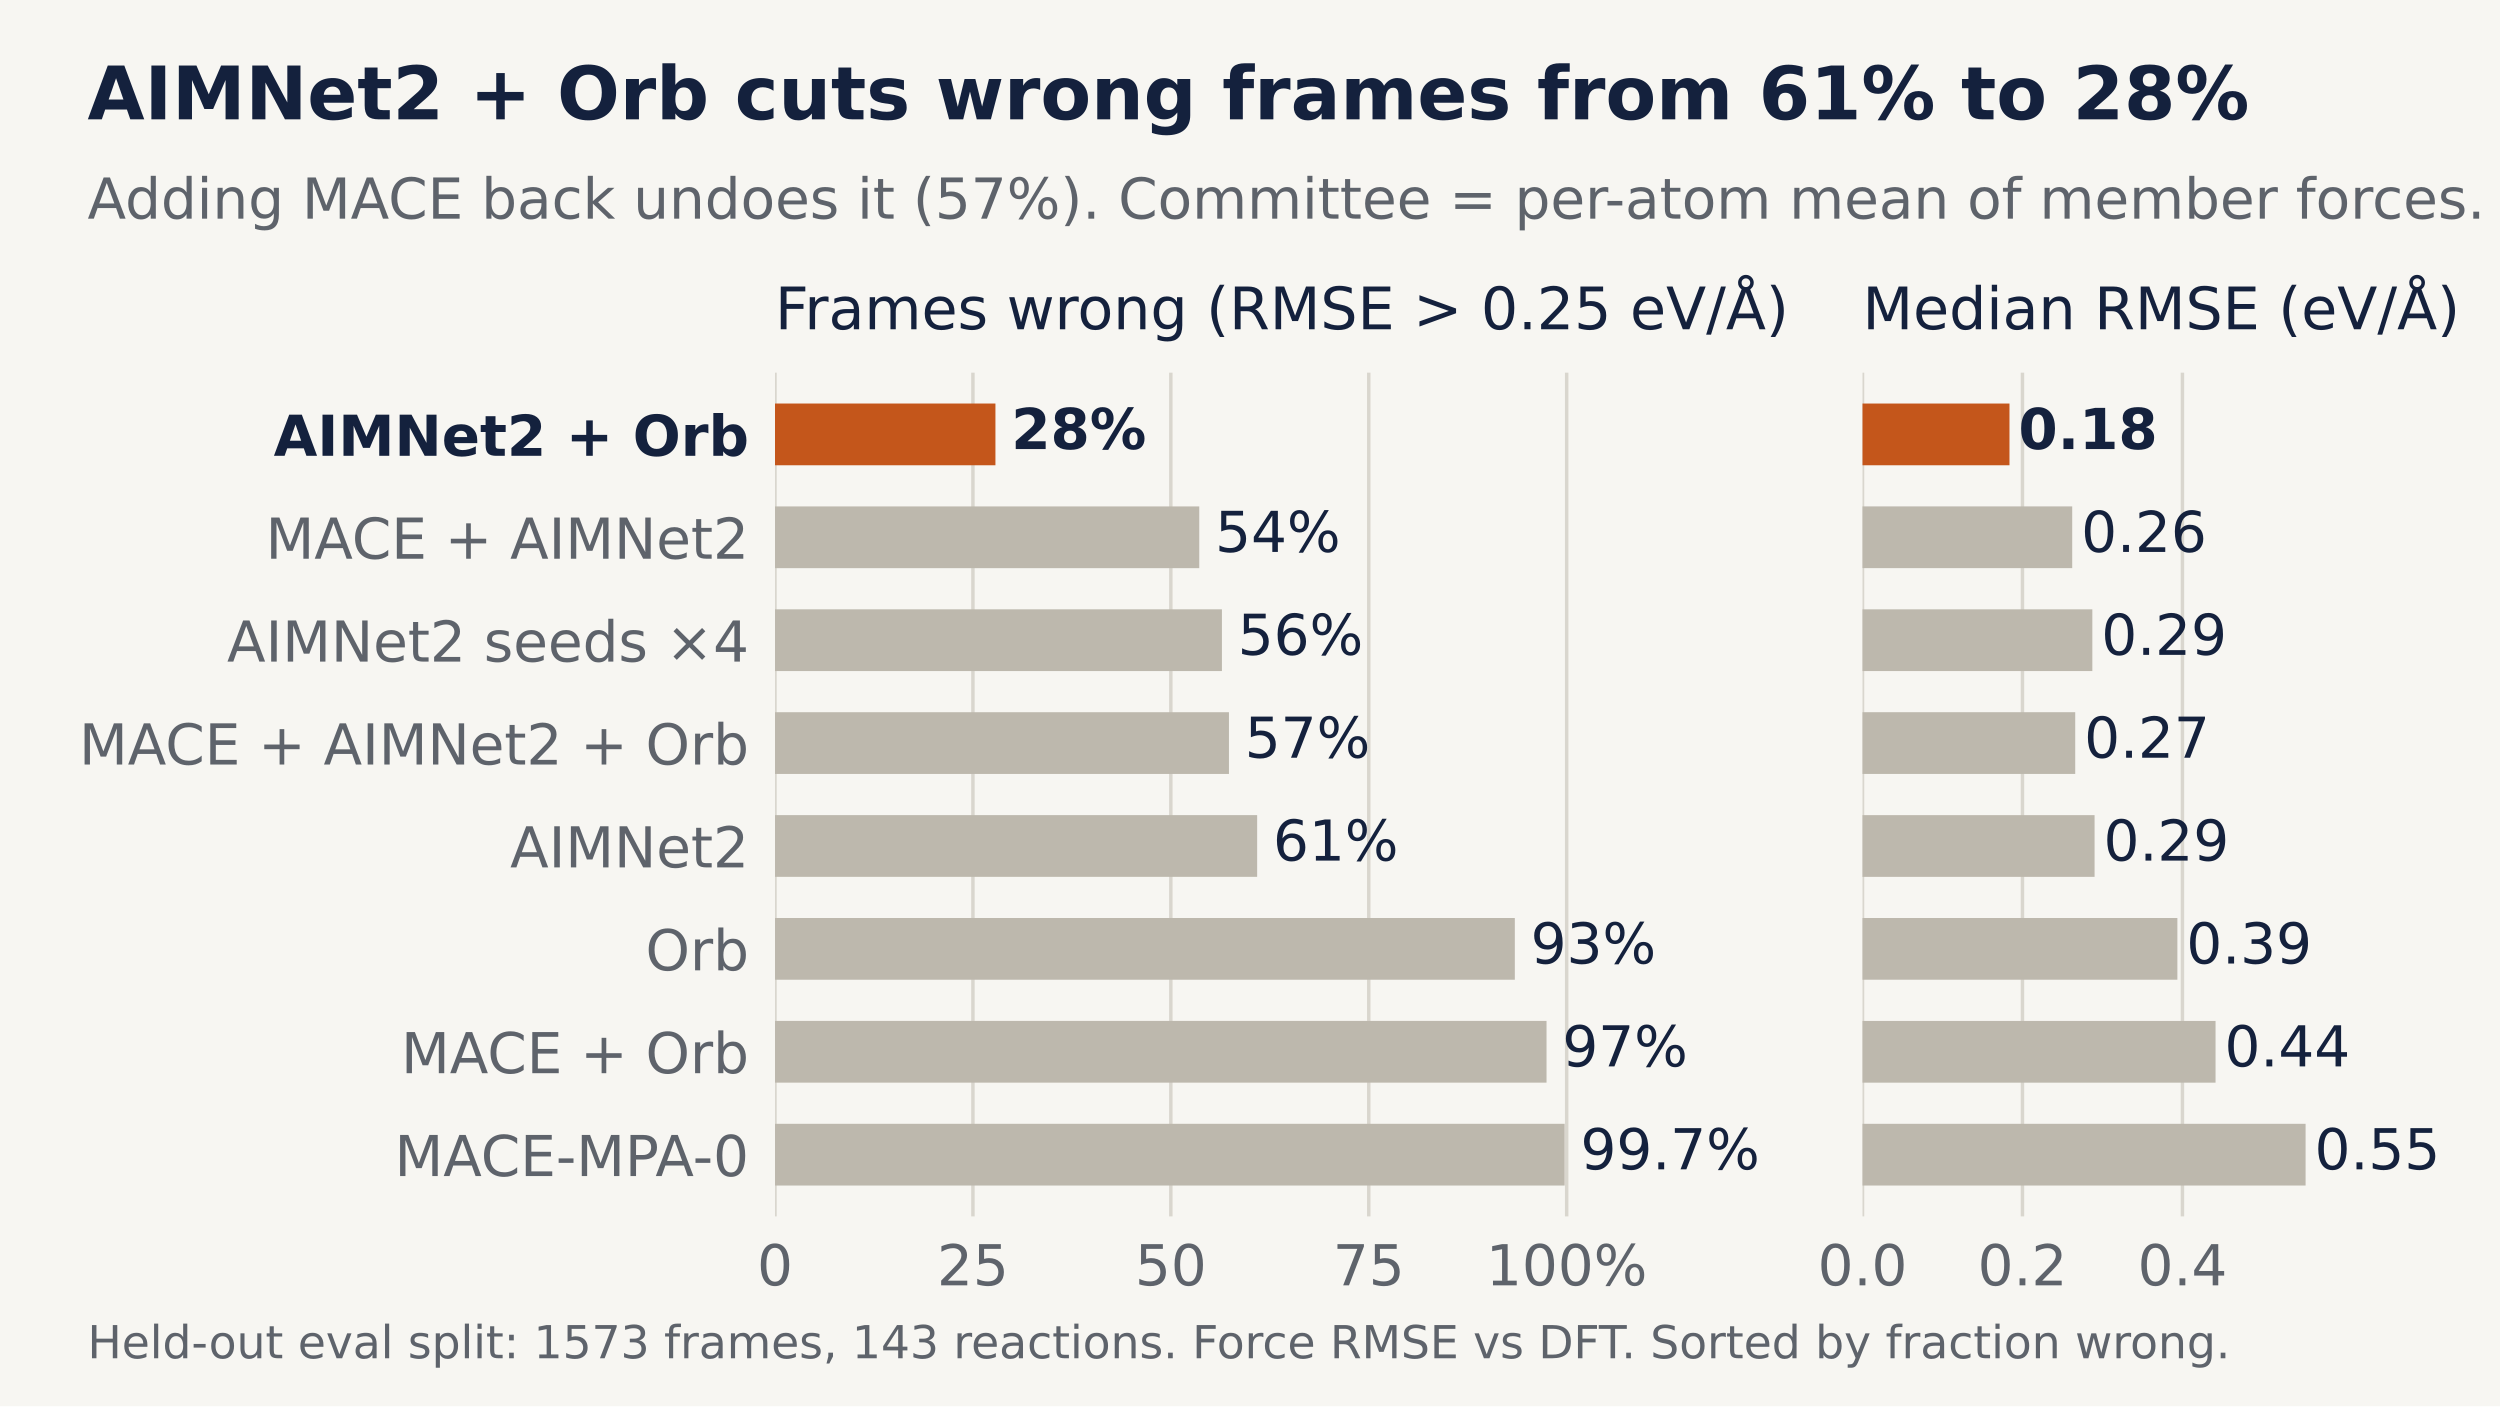
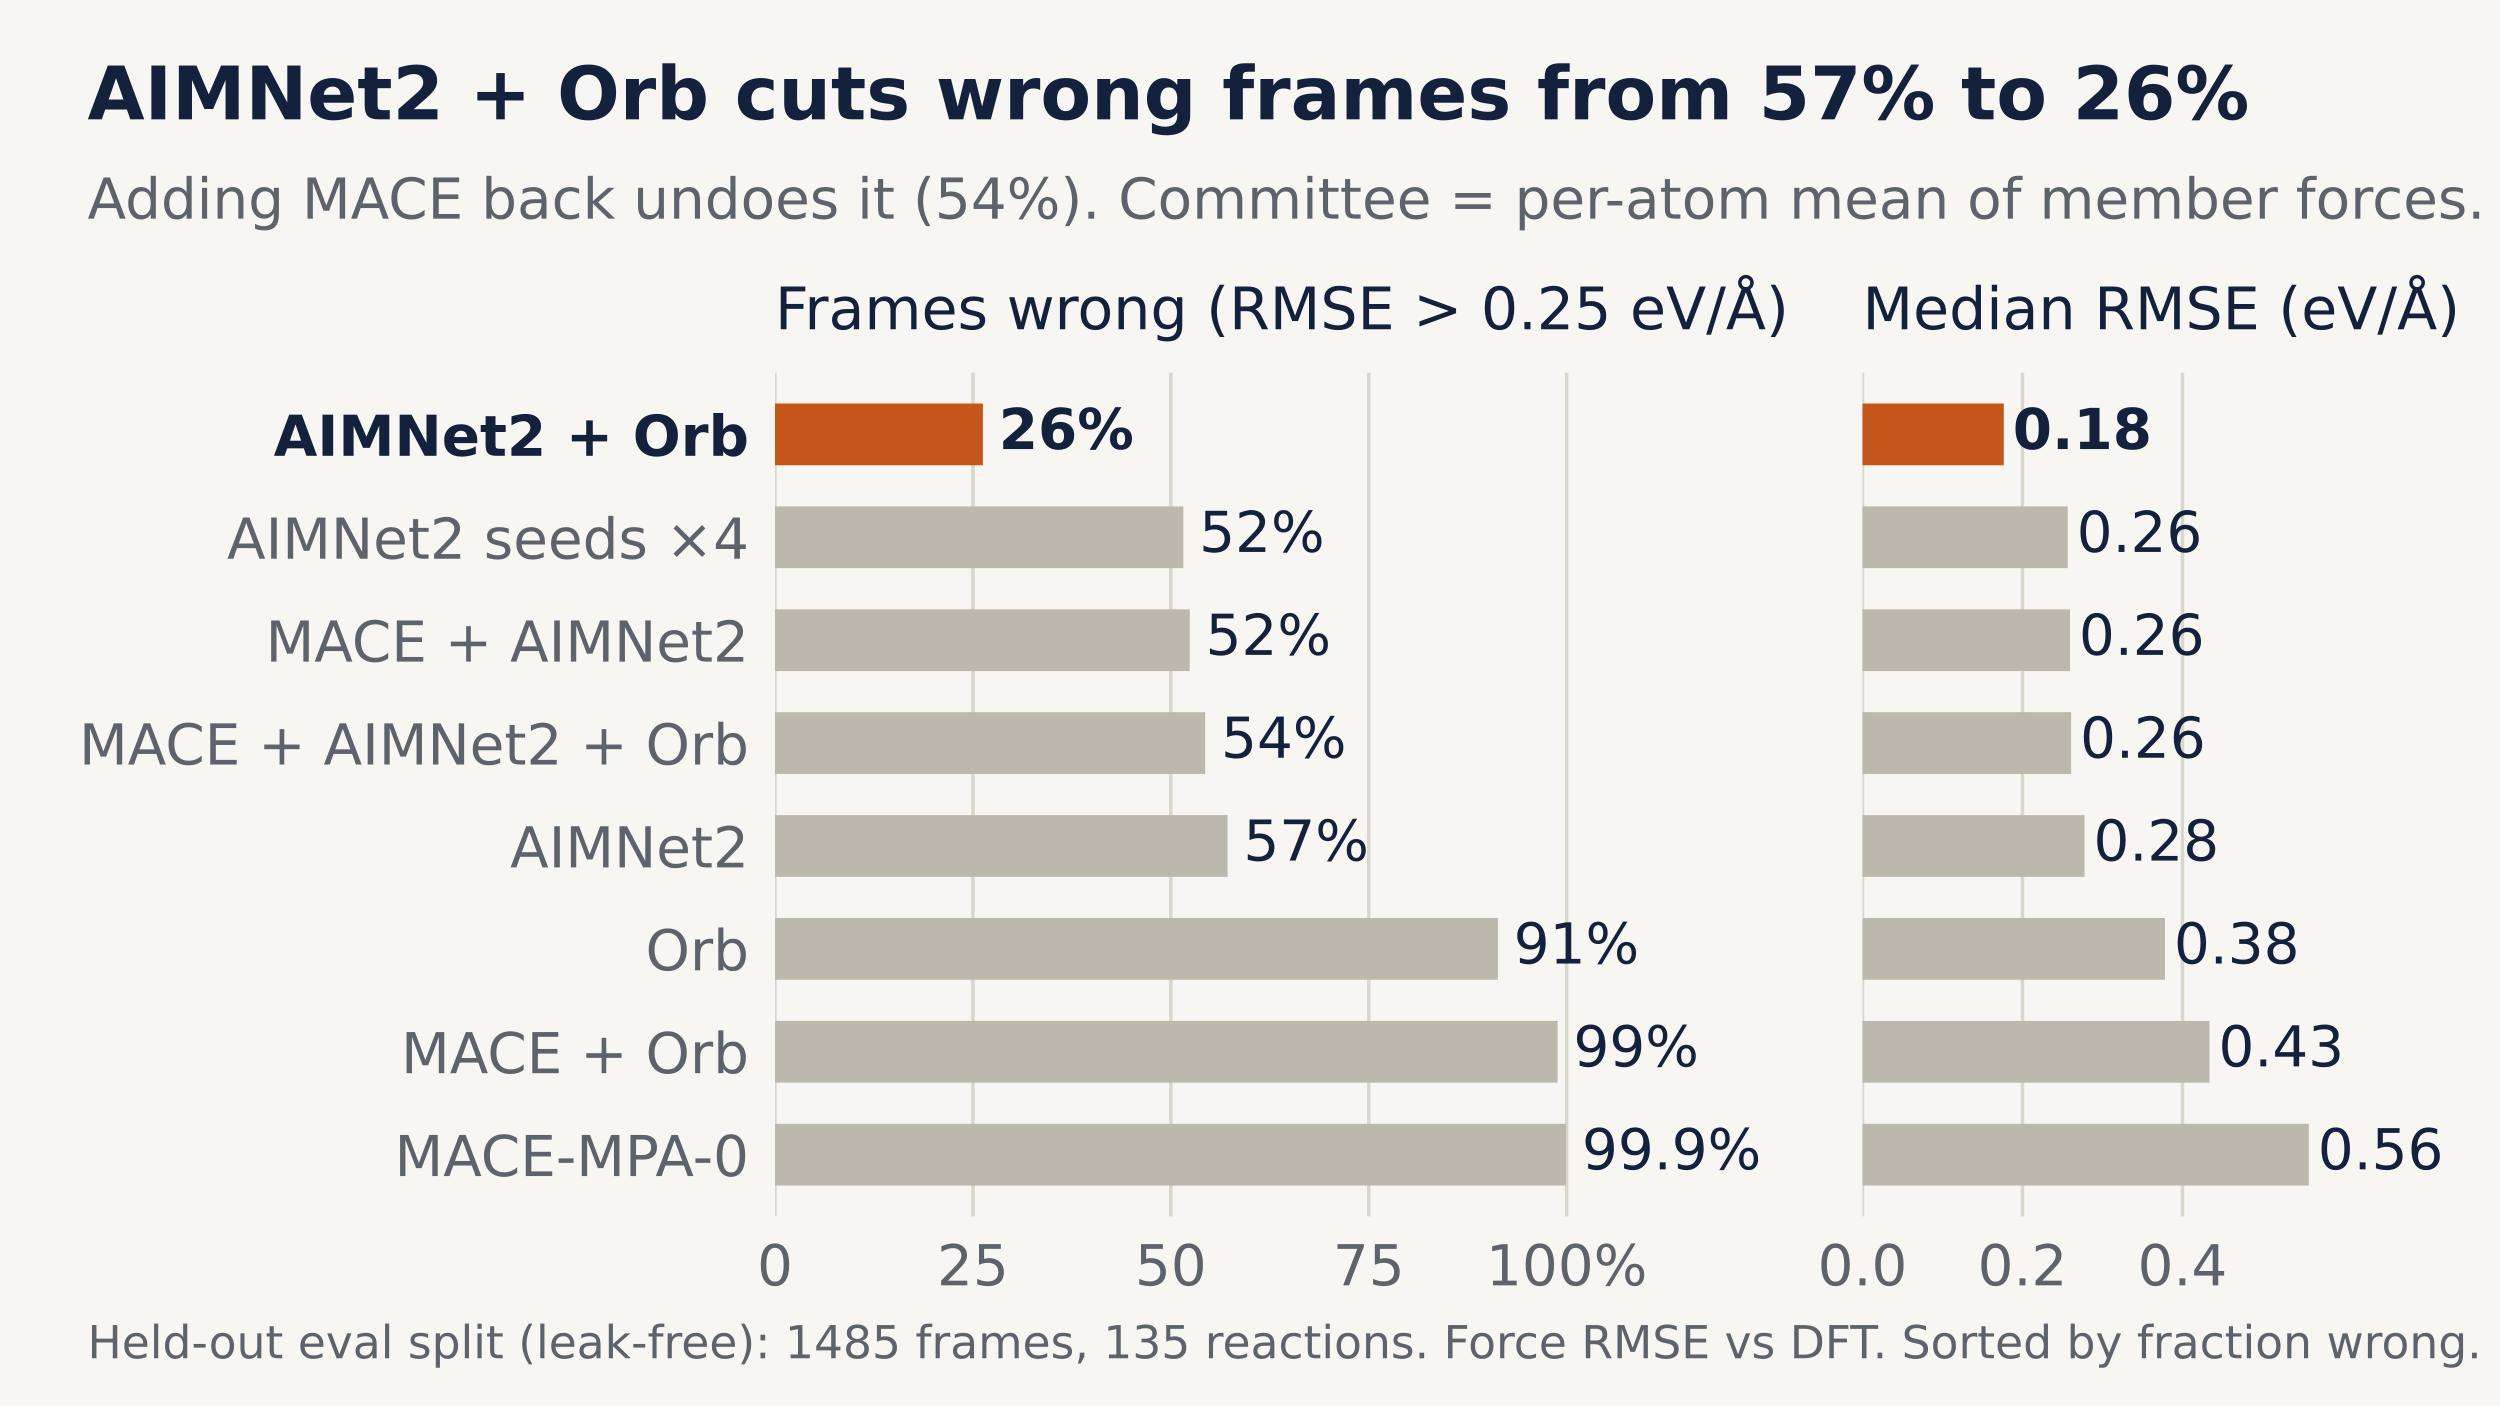
<svg xmlns="http://www.w3.org/2000/svg" width="576pt" height="324pt" viewBox="0 0 576 324" version="1.1">
  <defs>
    <style type="text/css">*{stroke-linejoin: round; stroke-linecap: butt}</style>
  </defs>
  <g id="figure_1">
    <g id="patch_1">
      <path d="M 0 324  L 576 324  L 576 0  L 0 0  z " style="fill: #f7f6f2" />
    </g>
    <g id="axes_1">
      <g id="patch_2">
        <path d="M 178.56 280.26  L 397.44 280.26  L 397.44 85.86  L 178.56 85.86  z " style="fill: #f7f6f2" />
      </g>
      <g id="matplotlib.axis_1">
        <g id="xtick_1">
          <g id="line2d_1">
-             <path d="M 178.56 280.26  L 178.56 85.86  " clip-path="url(#p7c99f40987)" style="fill: none; stroke: #d9d6ce; stroke-width: 0.8; stroke-linecap: round" />
+             <path d="M 178.56 280.26  L 178.56 85.86  " clip-path="url(#pc588269c67)" style="fill: none; stroke: #d9d6ce; stroke-width: 0.8; stroke-linecap: round" />
          </g>
          <g id="line2d_2" />
          <g id="text_1">
            <text style="font-size: 13px; font-family: 'DejaVu Sans'; text-anchor: middle; fill: #5e636b" x="178.56" y="296.137" transform="rotate(-0 178.56 296.137)">0</text>
          </g>
        </g>
        <g id="xtick_2">
          <g id="line2d_3">
-             <path d="M 224.16 280.26  L 224.16 85.86  " clip-path="url(#p7c99f40987)" style="fill: none; stroke: #d9d6ce; stroke-width: 0.8; stroke-linecap: round" />
+             <path d="M 224.16 280.26  L 224.16 85.86  " clip-path="url(#pc588269c67)" style="fill: none; stroke: #d9d6ce; stroke-width: 0.8; stroke-linecap: round" />
          </g>
          <g id="line2d_4" />
          <g id="text_2">
            <text style="font-size: 13px; font-family: 'DejaVu Sans'; text-anchor: middle; fill: #5e636b" x="224.16" y="296.137" transform="rotate(-0 224.16 296.137)">25</text>
          </g>
        </g>
        <g id="xtick_3">
          <g id="line2d_5">
-             <path d="M 269.76 280.26  L 269.76 85.86  " clip-path="url(#p7c99f40987)" style="fill: none; stroke: #d9d6ce; stroke-width: 0.8; stroke-linecap: round" />
+             <path d="M 269.76 280.26  L 269.76 85.86  " clip-path="url(#pc588269c67)" style="fill: none; stroke: #d9d6ce; stroke-width: 0.8; stroke-linecap: round" />
          </g>
          <g id="line2d_6" />
          <g id="text_3">
            <text style="font-size: 13px; font-family: 'DejaVu Sans'; text-anchor: middle; fill: #5e636b" x="269.76" y="296.137" transform="rotate(-0 269.76 296.137)">50</text>
          </g>
        </g>
        <g id="xtick_4">
          <g id="line2d_7">
-             <path d="M 315.36 280.26  L 315.36 85.86  " clip-path="url(#p7c99f40987)" style="fill: none; stroke: #d9d6ce; stroke-width: 0.8; stroke-linecap: round" />
+             <path d="M 315.36 280.26  L 315.36 85.86  " clip-path="url(#pc588269c67)" style="fill: none; stroke: #d9d6ce; stroke-width: 0.8; stroke-linecap: round" />
          </g>
          <g id="line2d_8" />
          <g id="text_4">
            <text style="font-size: 13px; font-family: 'DejaVu Sans'; text-anchor: middle; fill: #5e636b" x="315.36" y="296.137" transform="rotate(-0 315.36 296.137)">75</text>
          </g>
        </g>
        <g id="xtick_5">
          <g id="line2d_9">
-             <path d="M 360.96 280.26  L 360.96 85.86  " clip-path="url(#p7c99f40987)" style="fill: none; stroke: #d9d6ce; stroke-width: 0.8; stroke-linecap: round" />
+             <path d="M 360.96 280.26  L 360.96 85.86  " clip-path="url(#pc588269c67)" style="fill: none; stroke: #d9d6ce; stroke-width: 0.8; stroke-linecap: round" />
          </g>
          <g id="line2d_10" />
          <g id="text_5">
            <text style="font-size: 13px; font-family: 'DejaVu Sans'; text-anchor: middle; fill: #5e636b" x="360.96" y="296.137" transform="rotate(-0 360.96 296.137)">100%</text>
          </g>
        </g>
      </g>
      <g id="matplotlib.axis_2">
        <g id="ytick_1">
          <g id="line2d_11" />
          <g id="text_6">
            <text style="font-size: 13px; font-family: 'DejaVu Sans'; text-anchor: end; fill: #5e636b" x="172.56" y="270.974" transform="rotate(-0 172.56 270.9741)">MACE-MPA-0</text>
          </g>
        </g>
        <g id="ytick_2">
          <g id="line2d_12" />
          <g id="text_7">
            <text style="font-size: 13px; font-family: 'DejaVu Sans'; text-anchor: end; fill: #5e636b" x="172.56" y="247.267" transform="rotate(-0 172.56 247.2673)">MACE + Orb</text>
          </g>
        </g>
        <g id="ytick_3">
          <g id="line2d_13" />
          <g id="text_8">
            <text style="font-size: 13px; font-family: 'DejaVu Sans'; text-anchor: end; fill: #5e636b" x="172.56" y="223.56" transform="rotate(-0 172.56 223.56)">Orb</text>
          </g>
        </g>
        <g id="ytick_4">
          <g id="line2d_14" />
          <g id="text_9">
            <text style="font-size: 13px; font-family: 'DejaVu Sans'; text-anchor: end; fill: #5e636b" x="172.56" y="199.852" transform="rotate(-0 172.56 199.8521)">AIMNet2</text>
          </g>
        </g>
        <g id="ytick_5">
          <g id="line2d_15" />
          <g id="text_10">
            <text style="font-size: 13px; font-family: 'DejaVu Sans'; text-anchor: end; fill: #5e636b" x="172.56" y="176.145" transform="rotate(-0 172.56 176.1453)">MACE + AIMNet2 + Orb</text>
          </g>
        </g>
        <g id="ytick_6">
          <g id="line2d_16" />
          <g id="text_11">
-             <text style="font-size: 13px; font-family: 'DejaVu Sans'; text-anchor: end; fill: #5e636b" x="172.56" y="152.438" transform="rotate(-0 172.56 152.438)">AIMNet2 seeds ×4</text>
+             <text style="font-size: 13px; font-family: 'DejaVu Sans'; text-anchor: end; fill: #5e636b" x="172.56" y="152.438" transform="rotate(-0 172.56 152.4375)">MACE + AIMNet2</text>
          </g>
        </g>
        <g id="ytick_7">
          <g id="line2d_17" />
          <g id="text_12">
-             <text style="font-size: 13px; font-family: 'DejaVu Sans'; text-anchor: end; fill: #5e636b" x="172.56" y="128.73" transform="rotate(-0 172.56 128.7302)">MACE + AIMNet2</text>
+             <text style="font-size: 13px; font-family: 'DejaVu Sans'; text-anchor: end; fill: #5e636b" x="172.56" y="128.731" transform="rotate(-0 172.56 128.7307)">AIMNet2 seeds ×4</text>
          </g>
        </g>
        <g id="ytick_8">
          <g id="line2d_18" />
          <g id="text_13">
            <text style="font-weight: 700; font-size: 13px; font-family: 'DejaVu Sans'; text-anchor: end; fill: #14213d" x="172.56" y="105.023" transform="rotate(-0 172.56 105.0234)">AIMNet2 + Orb</text>
          </g>
        </g>
      </g>
      <g id="patch_3">
-         <path d="M 178.56 273.148  L 360.496 273.148  L 360.496 258.923  L 178.56 258.923  z " clip-path="url(#p7c99f40987)" style="fill: #bdb8ad" />
+         <path d="M 178.56 273.148  L 360.837 273.148  L 360.837 258.923  L 178.56 258.923  z " clip-path="url(#pc588269c67)" style="fill: #bdb8ad" />
      </g>
      <g id="patch_4">
-         <path d="M 178.56 249.44  L 356.322 249.44  L 356.322 235.216  L 178.56 235.216  z " clip-path="url(#p7c99f40987)" style="fill: #bdb8ad" />
+         <path d="M 178.56 249.44  L 358.872 249.44  L 358.872 235.216  L 178.56 235.216  z " clip-path="url(#pc588269c67)" style="fill: #bdb8ad" />
      </g>
      <g id="patch_5">
-         <path d="M 178.56 225.733  L 349.016 225.733  L 349.016 211.509  L 178.56 211.509  z " clip-path="url(#p7c99f40987)" style="fill: #bdb8ad" />
+         <path d="M 178.56 225.733  L 345.115 225.733  L 345.115 211.509  L 178.56 211.509  z " clip-path="url(#pc588269c67)" style="fill: #bdb8ad" />
      </g>
      <g id="patch_6">
-         <path d="M 178.56 202.026  L 289.647 202.026  L 289.647 187.801  L 178.56 187.801  z " clip-path="url(#p7c99f40987)" style="fill: #bdb8ad" />
+         <path d="M 178.56 202.026  L 282.841 202.026  L 282.841 187.801  L 178.56 187.801  z " clip-path="url(#pc588269c67)" style="fill: #bdb8ad" />
      </g>
      <g id="patch_7">
-         <path d="M 178.56 178.319  L 283.153 178.319  L 283.153 164.094  L 178.56 164.094  z " clip-path="url(#p7c99f40987)" style="fill: #bdb8ad" />
+         <path d="M 178.56 178.319  L 277.682 178.319  L 277.682 164.094  L 178.56 164.094  z " clip-path="url(#pc588269c67)" style="fill: #bdb8ad" />
      </g>
      <g id="patch_8">
-         <path d="M 178.56 154.611  L 281.53 154.611  L 281.53 140.387  L 178.56 140.387  z " clip-path="url(#p7c99f40987)" style="fill: #bdb8ad" />
+         <path d="M 178.56 154.611  L 274.12 154.611  L 274.12 140.387  L 178.56 140.387  z " clip-path="url(#pc588269c67)" style="fill: #bdb8ad" />
      </g>
      <g id="patch_9">
-         <path d="M 178.56 130.904  L 276.312 130.904  L 276.312 116.68  L 178.56 116.68  z " clip-path="url(#p7c99f40987)" style="fill: #bdb8ad" />
+         <path d="M 178.56 130.904  L 272.646 130.904  L 272.646 116.68  L 178.56 116.68  z " clip-path="url(#pc588269c67)" style="fill: #bdb8ad" />
      </g>
      <g id="patch_10">
-         <path d="M 178.56 107.197  L 229.349 107.197  L 229.349 92.972  L 178.56 92.972  z " clip-path="url(#p7c99f40987)" style="fill: #c4561b" />
+         <path d="M 178.56 107.197  L 226.463 107.197  L 226.463 92.972  L 178.56 92.972  z " clip-path="url(#pc588269c67)" style="fill: #c4561b" />
      </g>
      <g id="text_14">
-         <text style="font-size: 13px; font-family: 'DejaVu Sans'; text-anchor: start; fill: #14213d" x="364.144" y="269.413" transform="rotate(-0 364.1442 269.4126)">99.7%</text>
+         <text style="font-size: 13px; font-family: 'DejaVu Sans'; text-anchor: start; fill: #14213d" x="364.485" y="269.413" transform="rotate(-0 364.4852 269.4126)">99.9%</text>
      </g>
      <g id="text_15">
-         <text style="font-size: 13px; font-family: 'DejaVu Sans'; text-anchor: start; fill: #14213d" x="359.97" y="245.705" transform="rotate(-0 359.9697 245.7052)">97%</text>
+         <text style="font-size: 13px; font-family: 'DejaVu Sans'; text-anchor: start; fill: #14213d" x="362.52" y="245.705" transform="rotate(-0 362.5199 245.7052)">99%</text>
      </g>
      <g id="text_16">
-         <text style="font-size: 13px; font-family: 'DejaVu Sans'; text-anchor: start; fill: #14213d" x="352.664" y="221.998" transform="rotate(-0 352.6645 221.9979)">93%</text>
+         <text style="font-size: 13px; font-family: 'DejaVu Sans'; text-anchor: start; fill: #14213d" x="348.763" y="221.998" transform="rotate(-0 348.7632 221.9979)">91%</text>
      </g>
      <g id="text_17">
-         <text style="font-size: 13px; font-family: 'DejaVu Sans'; text-anchor: start; fill: #14213d" x="293.295" y="198.291" transform="rotate(-0 293.2946 198.2906)">61%</text>
+         <text style="font-size: 13px; font-family: 'DejaVu Sans'; text-anchor: start; fill: #14213d" x="286.489" y="198.291" transform="rotate(-0 286.4892 198.2906)">57%</text>
      </g>
      <g id="text_18">
-         <text style="font-size: 13px; font-family: 'DejaVu Sans'; text-anchor: start; fill: #14213d" x="286.801" y="174.583" transform="rotate(-0 286.801 174.5833)">57%</text>
+         <text style="font-size: 13px; font-family: 'DejaVu Sans'; text-anchor: start; fill: #14213d" x="281.33" y="174.583" transform="rotate(-0 281.3304 174.5833)">54%</text>
      </g>
      <g id="text_19">
-         <text style="font-size: 13px; font-family: 'DejaVu Sans'; text-anchor: start; fill: #14213d" x="285.178" y="150.876" transform="rotate(-0 285.1776 150.876)">56%</text>
+         <text style="font-size: 13px; font-family: 'DejaVu Sans'; text-anchor: start; fill: #14213d" x="277.768" y="150.876" transform="rotate(-0 277.7684 150.876)">52%</text>
      </g>
      <g id="text_20">
-         <text style="font-size: 13px; font-family: 'DejaVu Sans'; text-anchor: start; fill: #14213d" x="279.96" y="127.169" transform="rotate(-0 279.9596 127.1687)">54%</text>
+         <text style="font-size: 13px; font-family: 'DejaVu Sans'; text-anchor: start; fill: #14213d" x="276.294" y="127.169" transform="rotate(-0 276.2945 127.1687)">52%</text>
      </g>
      <g id="text_21">
-         <text style="font-weight: 700; font-size: 13px; font-family: 'DejaVu Sans'; text-anchor: start; fill: #14213d" x="232.997" y="103.461" transform="rotate(-0 232.9971 103.4613)">28%</text>
+         <text style="font-weight: 700; font-size: 13px; font-family: 'DejaVu Sans'; text-anchor: start; fill: #14213d" x="230.111" y="103.461" transform="rotate(-0 230.111 103.4613)">26%</text>
      </g>
      <g id="text_22">
        <text style="font-size: 13.5px; font-family: 'DejaVu Sans'; text-anchor: start; fill: #14213d" x="178.56" y="75.86" transform="rotate(-0 178.56 75.86)">Frames wrong (RMSE &gt; 0.25 eV/Å)</text>
      </g>
    </g>
    <g id="axes_2">
      <g id="patch_11">
        <path d="M 429.12 280.26  L 552.96 280.26  L 552.96 85.86  L 429.12 85.86  z " style="fill: #f7f6f2" />
      </g>
      <g id="matplotlib.axis_3">
        <g id="xtick_6">
          <g id="line2d_19">
-             <path d="M 429.12 280.26  L 429.12 85.86  " clip-path="url(#p32a2350f61)" style="fill: none; stroke: #d9d6ce; stroke-width: 0.8; stroke-linecap: round" />
+             <path d="M 429.12 280.26  L 429.12 85.86  " clip-path="url(#pe0c684da4b)" style="fill: none; stroke: #d9d6ce; stroke-width: 0.8; stroke-linecap: round" />
          </g>
          <g id="line2d_20" />
          <g id="text_23">
            <text style="font-size: 13px; font-family: 'DejaVu Sans'; text-anchor: middle; fill: #5e636b" x="429.12" y="296.137" transform="rotate(-0 429.12 296.137)">0.0</text>
          </g>
        </g>
        <g id="xtick_7">
          <g id="line2d_21">
-             <path d="M 465.977 280.26  L 465.977 85.86  " clip-path="url(#p32a2350f61)" style="fill: none; stroke: #d9d6ce; stroke-width: 0.8; stroke-linecap: round" />
+             <path d="M 465.977 280.26  L 465.977 85.86  " clip-path="url(#pe0c684da4b)" style="fill: none; stroke: #d9d6ce; stroke-width: 0.8; stroke-linecap: round" />
          </g>
          <g id="line2d_22" />
          <g id="text_24">
            <text style="font-size: 13px; font-family: 'DejaVu Sans'; text-anchor: middle; fill: #5e636b" x="465.977" y="296.137" transform="rotate(-0 465.9771 296.137)">0.2</text>
          </g>
        </g>
        <g id="xtick_8">
          <g id="line2d_23">
-             <path d="M 502.834 280.26  L 502.834 85.86  " clip-path="url(#p32a2350f61)" style="fill: none; stroke: #d9d6ce; stroke-width: 0.8; stroke-linecap: round" />
+             <path d="M 502.834 280.26  L 502.834 85.86  " clip-path="url(#pe0c684da4b)" style="fill: none; stroke: #d9d6ce; stroke-width: 0.8; stroke-linecap: round" />
          </g>
          <g id="line2d_24" />
          <g id="text_25">
            <text style="font-size: 13px; font-family: 'DejaVu Sans'; text-anchor: middle; fill: #5e636b" x="502.834" y="296.137" transform="rotate(-0 502.8343 296.137)">0.4</text>
          </g>
        </g>
      </g>
      <g id="matplotlib.axis_4">
        <g id="ytick_9">
          <g id="line2d_25" />
        </g>
        <g id="ytick_10">
          <g id="line2d_26" />
        </g>
        <g id="ytick_11">
          <g id="line2d_27" />
        </g>
        <g id="ytick_12">
          <g id="line2d_28" />
        </g>
        <g id="ytick_13">
          <g id="line2d_29" />
        </g>
        <g id="ytick_14">
          <g id="line2d_30" />
        </g>
        <g id="ytick_15">
          <g id="line2d_31" />
        </g>
        <g id="ytick_16">
          <g id="line2d_32" />
        </g>
      </g>
      <g id="patch_12">
-         <path d="M 429.12 273.148  L 531.21 273.148  L 531.21 258.923  L 429.12 258.923  z " clip-path="url(#p32a2350f61)" style="fill: #bdb8ad" />
+         <path d="M 429.12 273.148  L 531.955 273.148  L 531.955 258.923  L 429.12 258.923  z " clip-path="url(#pe0c684da4b)" style="fill: #bdb8ad" />
      </g>
      <g id="patch_13">
-         <path d="M 429.12 249.44  L 510.462 249.44  L 510.462 235.216  L 429.12 235.216  z " clip-path="url(#p32a2350f61)" style="fill: #bdb8ad" />
+         <path d="M 429.12 249.44  L 509.067 249.44  L 509.067 235.216  L 429.12 235.216  z " clip-path="url(#pe0c684da4b)" style="fill: #bdb8ad" />
      </g>
      <g id="patch_14">
-         <path d="M 429.12 225.733  L 501.667 225.733  L 501.667 211.509  L 429.12 211.509  z " clip-path="url(#p32a2350f61)" style="fill: #bdb8ad" />
+         <path d="M 429.12 225.733  L 498.809 225.733  L 498.809 211.509  L 429.12 211.509  z " clip-path="url(#pe0c684da4b)" style="fill: #bdb8ad" />
      </g>
      <g id="patch_15">
-         <path d="M 429.12 202.026  L 482.591 202.026  L 482.591 187.801  L 429.12 187.801  z " clip-path="url(#p32a2350f61)" style="fill: #bdb8ad" />
+         <path d="M 429.12 202.026  L 480.275 202.026  L 480.275 187.801  L 429.12 187.801  z " clip-path="url(#pe0c684da4b)" style="fill: #bdb8ad" />
      </g>
      <g id="patch_16">
-         <path d="M 429.12 178.319  L 478.131 178.319  L 478.131 164.094  L 429.12 164.094  z " clip-path="url(#p32a2350f61)" style="fill: #bdb8ad" />
+         <path d="M 429.12 178.319  L 477.186 178.319  L 477.186 164.094  L 429.12 164.094  z " clip-path="url(#pe0c684da4b)" style="fill: #bdb8ad" />
      </g>
      <g id="patch_17">
-         <path d="M 429.12 154.611  L 482.075 154.611  L 482.075 140.387  L 429.12 140.387  z " clip-path="url(#p32a2350f61)" style="fill: #bdb8ad" />
+         <path d="M 429.12 154.611  L 476.921 154.611  L 476.921 140.387  L 429.12 140.387  z " clip-path="url(#pe0c684da4b)" style="fill: #bdb8ad" />
      </g>
      <g id="patch_18">
-         <path d="M 429.12 130.904  L 477.438 130.904  L 477.438 116.68  L 429.12 116.68  z " clip-path="url(#p32a2350f61)" style="fill: #bdb8ad" />
+         <path d="M 429.12 130.904  L 476.406 130.904  L 476.406 116.68  L 429.12 116.68  z " clip-path="url(#pe0c684da4b)" style="fill: #bdb8ad" />
      </g>
      <g id="patch_19">
-         <path d="M 429.12 107.197  L 462.984 107.197  L 462.984 92.972  L 429.12 92.972  z " clip-path="url(#p32a2350f61)" style="fill: #c4561b" />
+         <path d="M 429.12 107.197  L 461.673 107.197  L 461.673 92.972  L 429.12 92.972  z " clip-path="url(#pe0c684da4b)" style="fill: #c4561b" />
      </g>
      <g id="text_26">
-         <text style="font-size: 13px; font-family: 'DejaVu Sans'; text-anchor: start; fill: #14213d" x="533.274" y="269.413" transform="rotate(-0 533.2743 269.4126)">0.55</text>
+         <text style="font-size: 13px; font-family: 'DejaVu Sans'; text-anchor: start; fill: #14213d" x="534.019" y="269.413" transform="rotate(-0 534.0187 269.4126)">0.56</text>
      </g>
      <g id="text_27">
-         <text style="font-size: 13px; font-family: 'DejaVu Sans'; text-anchor: start; fill: #14213d" x="512.526" y="245.705" transform="rotate(-0 512.5264 245.7052)">0.44</text>
+         <text style="font-size: 13px; font-family: 'DejaVu Sans'; text-anchor: start; fill: #14213d" x="511.131" y="245.705" transform="rotate(-0 511.1314 245.7052)">0.43</text>
      </g>
      <g id="text_28">
-         <text style="font-size: 13px; font-family: 'DejaVu Sans'; text-anchor: start; fill: #14213d" x="503.731" y="221.998" transform="rotate(-0 503.7312 221.9979)">0.39</text>
+         <text style="font-size: 13px; font-family: 'DejaVu Sans'; text-anchor: start; fill: #14213d" x="500.873" y="221.998" transform="rotate(-0 500.8734 221.9979)">0.38</text>
      </g>
      <g id="text_29">
-         <text style="font-size: 13px; font-family: 'DejaVu Sans'; text-anchor: start; fill: #14213d" x="484.655" y="198.291" transform="rotate(-0 484.6552 198.2906)">0.29</text>
+         <text style="font-size: 13px; font-family: 'DejaVu Sans'; text-anchor: start; fill: #14213d" x="482.339" y="198.291" transform="rotate(-0 482.3389 198.2906)">0.28</text>
      </g>
      <g id="text_30">
-         <text style="font-size: 13px; font-family: 'DejaVu Sans'; text-anchor: start; fill: #14213d" x="480.195" y="174.583" transform="rotate(-0 480.1952 174.5833)">0.27</text>
+         <text style="font-size: 13px; font-family: 'DejaVu Sans'; text-anchor: start; fill: #14213d" x="479.25" y="174.583" transform="rotate(-0 479.2503 174.5833)">0.26</text>
      </g>
      <g id="text_31">
-         <text style="font-size: 13px; font-family: 'DejaVu Sans'; text-anchor: start; fill: #14213d" x="484.139" y="150.876" transform="rotate(-0 484.1389 150.876)">0.29</text>
+         <text style="font-size: 13px; font-family: 'DejaVu Sans'; text-anchor: start; fill: #14213d" x="478.985" y="150.876" transform="rotate(-0 478.9855 150.876)">0.26</text>
      </g>
      <g id="text_32">
-         <text style="font-size: 13px; font-family: 'DejaVu Sans'; text-anchor: start; fill: #14213d" x="479.502" y="127.169" transform="rotate(-0 479.5023 127.1687)">0.26</text>
+         <text style="font-size: 13px; font-family: 'DejaVu Sans'; text-anchor: start; fill: #14213d" x="478.47" y="127.169" transform="rotate(-0 478.4702 127.1687)">0.26</text>
      </g>
      <g id="text_33">
-         <text style="font-weight: 700; font-size: 13px; font-family: 'DejaVu Sans'; text-anchor: start; fill: #14213d" x="465.048" y="103.461" transform="rotate(-0 465.0478 103.4613)">0.18</text>
+         <text style="font-weight: 700; font-size: 13px; font-family: 'DejaVu Sans'; text-anchor: start; fill: #14213d" x="463.737" y="103.461" transform="rotate(-0 463.7367 103.4613)">0.18</text>
      </g>
      <g id="text_34">
        <text style="font-size: 13.5px; font-family: 'DejaVu Sans'; text-anchor: start; fill: #14213d" x="429.12" y="75.86" transform="rotate(-0 429.12 75.86)">Median RMSE (eV/Å)</text>
      </g>
    </g>
    <g id="text_35">
-       <text style="font-weight: 700; font-size: 17px; font-family: 'DejaVu Sans'; text-anchor: start; fill: #14213d" x="20.16" y="27.497" transform="rotate(-0 20.16 27.49734)">AIMNet2 + Orb cuts wrong frames from 61% to 28%</text>
+       <text style="font-weight: 700; font-size: 17px; font-family: 'DejaVu Sans'; text-anchor: start; fill: #14213d" x="20.16" y="27.497" transform="rotate(-0 20.16 27.49734)">AIMNet2 + Orb cuts wrong frames from 57% to 26%</text>
    </g>
    <g id="text_36">
-       <text style="font-size: 13px; font-family: 'DejaVu Sans'; text-anchor: start; fill: #5e636b" x="20.16" y="50.378" transform="rotate(-0 20.16 50.37797)">Adding MACE back undoes it (57%). Committee = per-atom mean of member forces.</text>
+       <text style="font-size: 13px; font-family: 'DejaVu Sans'; text-anchor: start; fill: #5e636b" x="20.16" y="50.378" transform="rotate(-0 20.16 50.37797)">Adding MACE back undoes it (54%). Committee = per-atom mean of member forces.</text>
    </g>
    <g id="text_37">
-       <text style="font-size: 10.5px; font-family: 'DejaVu Sans'; text-anchor: start; fill: #5e636b" x="20.16" y="312.944" transform="rotate(-0 20.16 312.9443)">Held-out eval split: 1573 frames, 143 reactions. Force RMSE vs DFT. Sorted by fraction wrong.</text>
+       <text style="font-size: 10.5px; font-family: 'DejaVu Sans'; text-anchor: start; fill: #5e636b" x="20.16" y="312.944" transform="rotate(-0 20.16 312.9443)">Held-out eval split (leak-free): 1485 frames, 135 reactions. Force RMSE vs DFT. Sorted by fraction wrong.</text>
    </g>
  </g>
  <defs>
-     <clipPath id="p7c99f40987">
+     <clipPath id="pc588269c67">
      <rect x="178.56" y="85.86" width="218.88" height="194.4" />
    </clipPath>
-     <clipPath id="p32a2350f61">
+     <clipPath id="pe0c684da4b">
      <rect x="429.12" y="85.86" width="123.84" height="194.4" />
    </clipPath>
  </defs>
</svg>
